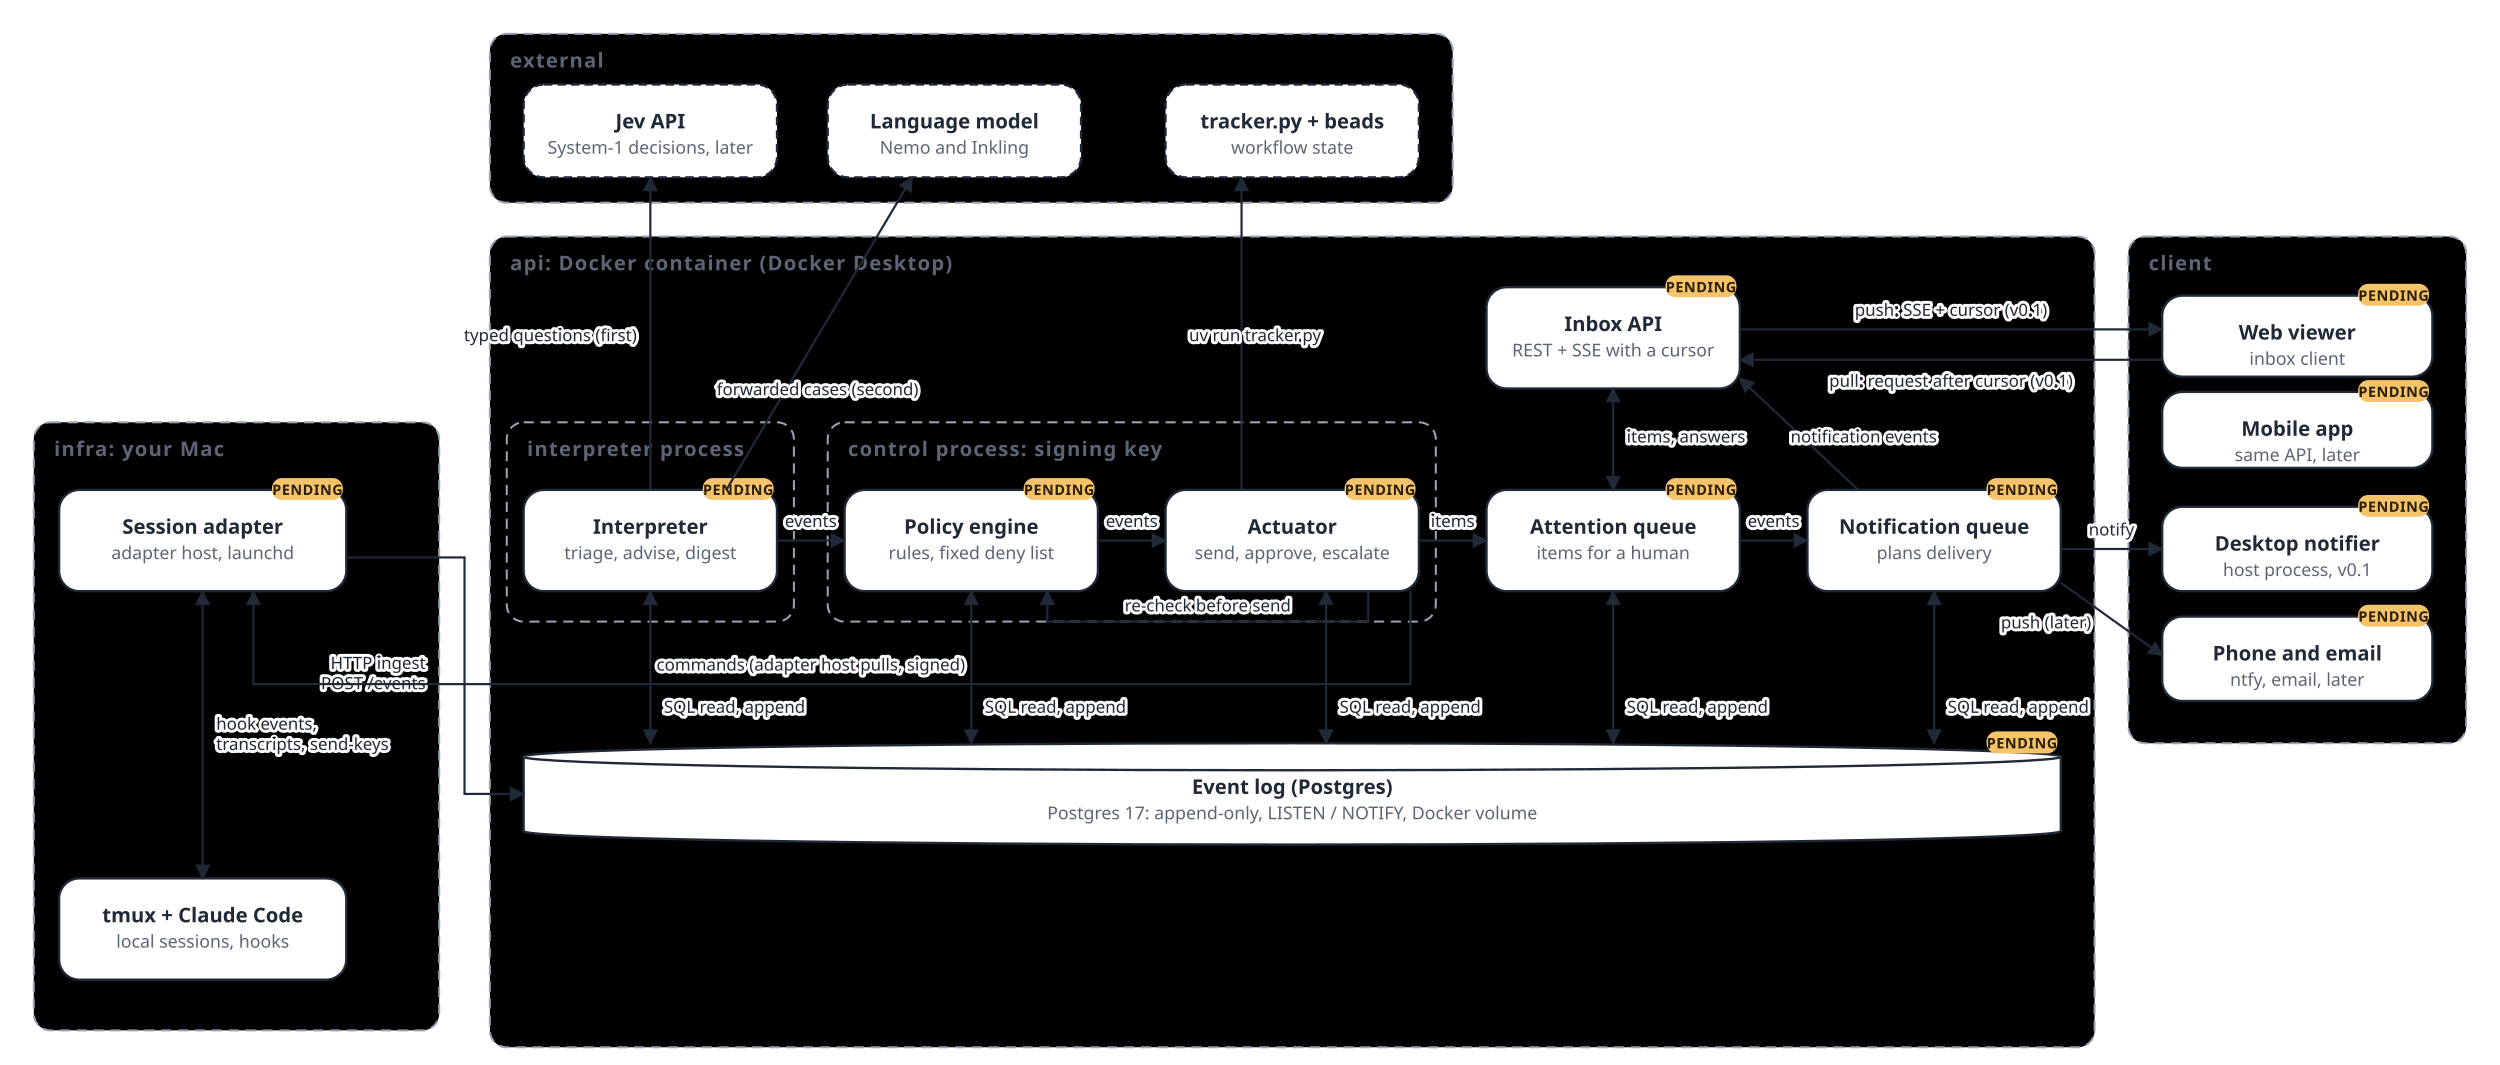
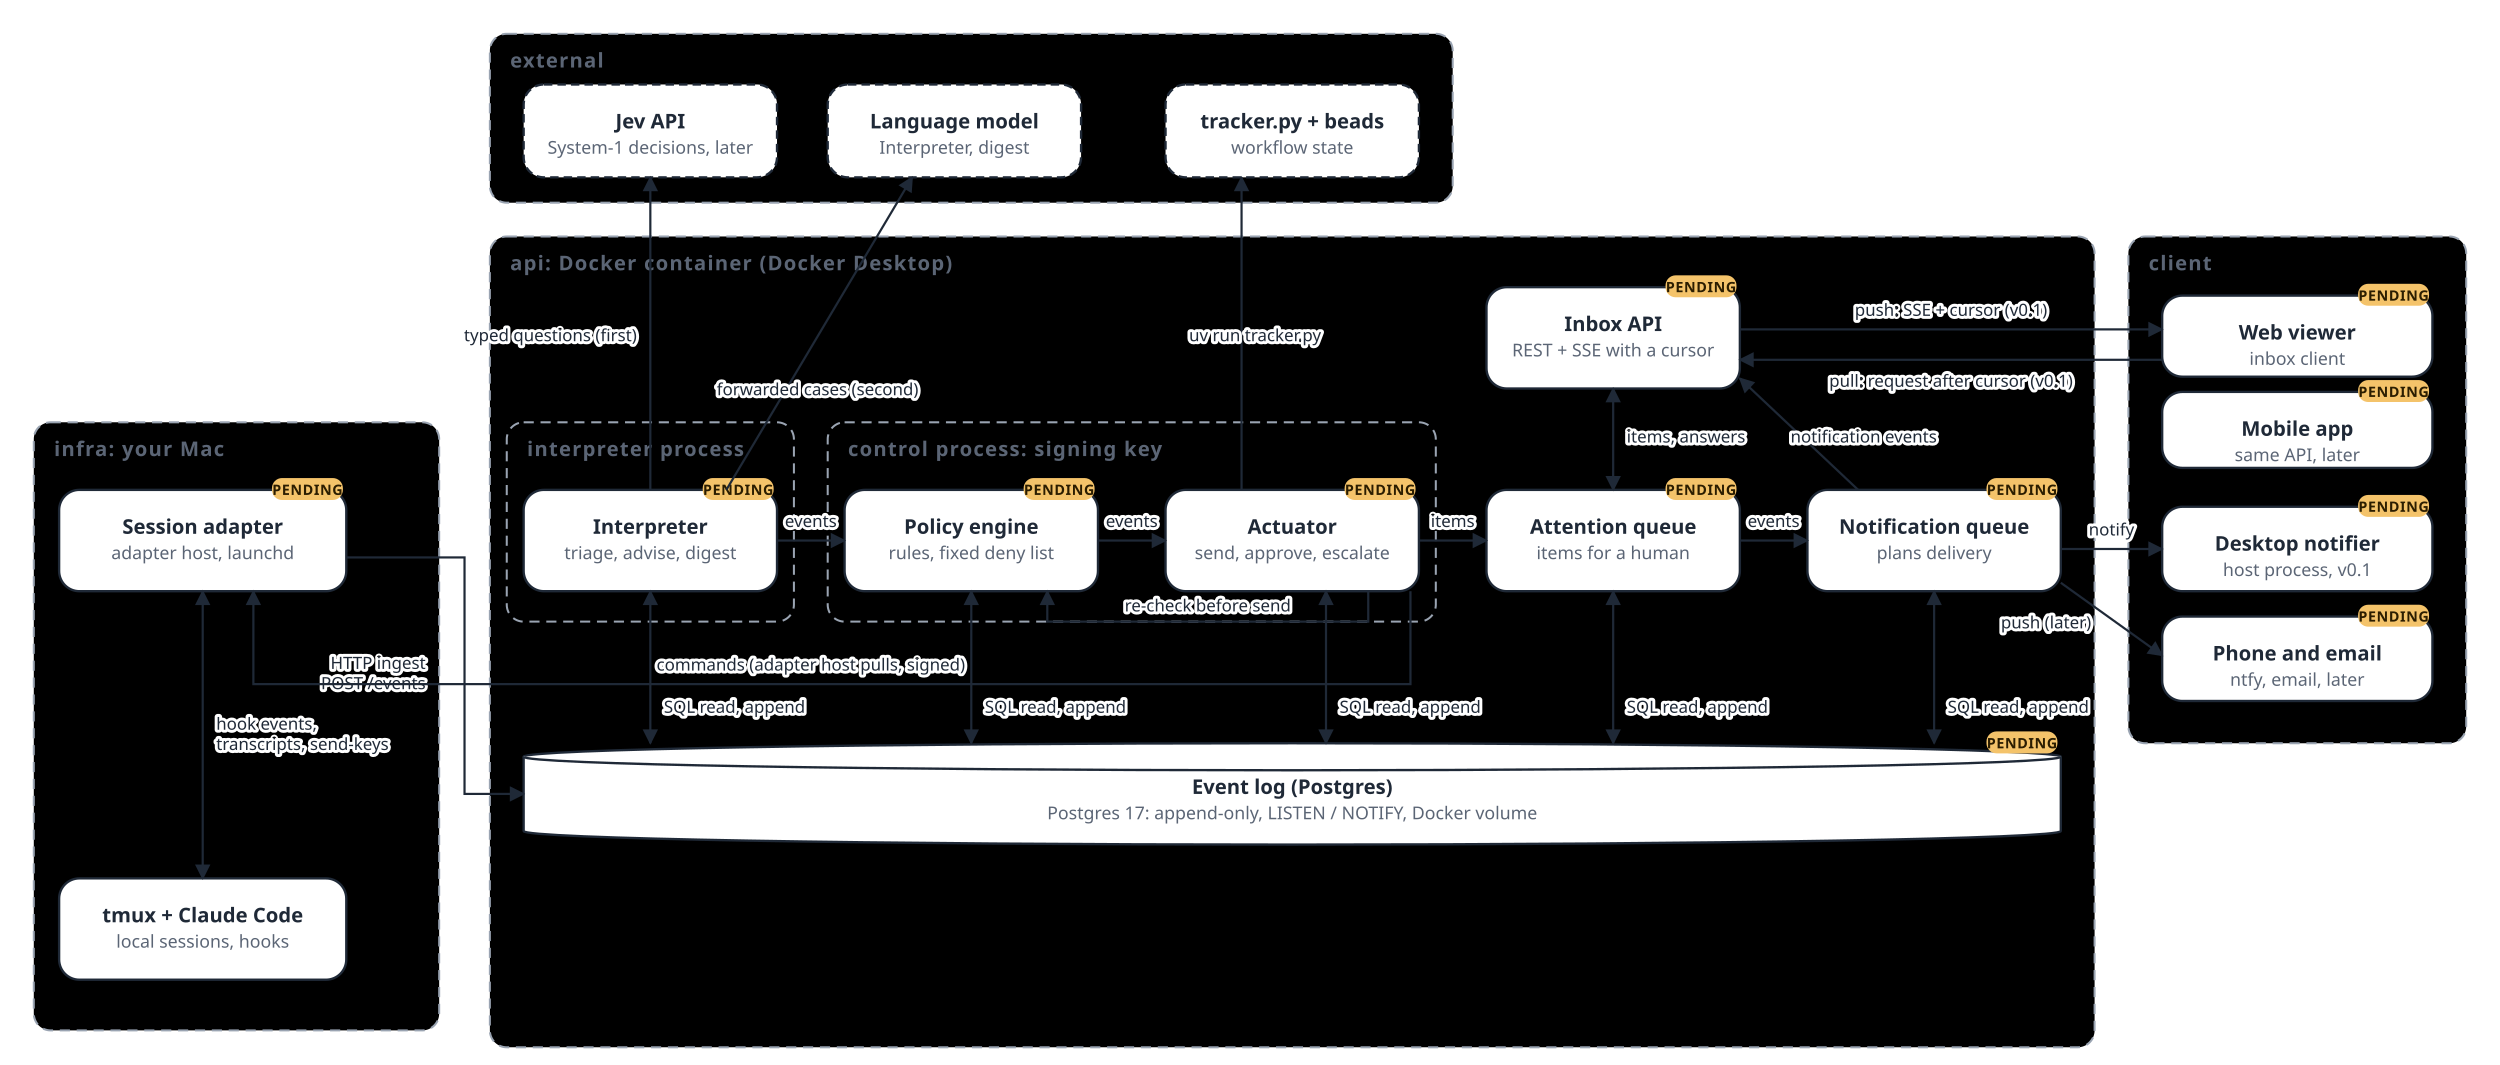
<svg xmlns="http://www.w3.org/2000/svg" id="runtime" viewBox="0 0 1480 630" role="img" aria-labelledby="rt-title rt-desc">
  <style>
#runtime .bd{fill:var(--svg-bd,none);stroke:var(--svg-bd-line,#9aa4b2);stroke-width:1.2;stroke-dasharray:6 4}
#runtime .bt{font:600 12px system-ui,sans-serif;fill:var(--svg-muted,#5b6575);letter-spacing:.06em;text-transform:uppercase}
#runtime .nr{fill:var(--svg-node,#ffffff);stroke:var(--svg-ink,#1f2937);stroke-width:1.4}
#runtime .nx{fill:var(--svg-node,#ffffff);stroke:var(--svg-ink,#1f2937);stroke-width:1.4;stroke-dasharray:5 3}
#runtime .nt{font:600 12px system-ui,sans-serif;fill:var(--svg-ink,#1f2937)}
#runtime .ns{font:400 10.5px system-ui,sans-serif;fill:var(--svg-muted,#5b6575)}
#runtime .pb{fill:var(--svg-pending,#f4c36a);stroke:none}
#runtime .pt{font:700 8.5px system-ui,sans-serif;fill:#2b1d00;letter-spacing:.04em}
#runtime .ed{fill:none;stroke:var(--svg-ink,#1f2937);stroke-width:1.3;marker-end:url(#arr-runtime)}
#runtime .el{font:400 10px system-ui,sans-serif;fill:var(--svg-ink,#1f2937);paint-order:stroke;stroke:var(--svg-page,#ffffff);stroke-width:3.5px;stroke-linejoin:round}
#runtime .ed2{fill:none;stroke:var(--svg-ink,#1f2937);stroke-width:1.3;marker-start:url(#arr-runtime);marker-end:url(#arr-runtime)}
#runtime .ar{fill:var(--svg-ink,#1f2937)}
</style>
  <defs>
    <marker id="arr-runtime" viewBox="0 0 10 10" refX="9" refY="5" markerWidth="7" markerHeight="7" orient="auto-start-reverse">
      <path class="ar" d="M0,0 L10,5 L0,10 z" />
    </marker>
  </defs>
  <g id="bound-infra">
    <rect class="bd" x="20" y="250" width="240" height="360" rx="10" />
    <text class="bt" x="32" y="270">infra: your Mac</text>
  </g>
  <g id="bound-api">
    <rect class="bd" x="290" y="140" width="950" height="480" rx="10" />
    <text class="bt" x="302" y="160">api: Docker container (Docker Desktop)</text>
  </g>
  <g id="bound-external">
    <rect class="bd" x="290" y="20" width="570" height="100" rx="10" />
    <text class="bt" x="302" y="40">external</text>
  </g>
  <g id="bound-interp">
    <rect class="bd" x="300" y="250" width="170" height="118" rx="10" />
    <text class="bt" x="312" y="270">interpreter process</text>
  </g>
  <g id="bound-control">
    <rect class="bd" x="490" y="250" width="360" height="118" rx="10" />
    <text class="bt" x="502" y="270">control process: signing key</text>
  </g>
  <g id="bound-client">
    <rect class="bd" x="1260" y="140" width="200" height="300" rx="10" />
    <text class="bt" x="1272" y="160">client</text>
  </g>
  <g id="n-adapter">
    <rect class="nr" x="35" y="290" width="170" height="60" rx="12" />
    <text class="nt" x="120.0" y="316" text-anchor="middle">Session adapter</text>
    <text class="ns" x="120.0" y="331" text-anchor="middle">adapter host, launchd</text>
    <rect class="pb" x="161" y="283" width="42" height="13" rx="6" />
    <text class="pt" x="182" y="293" text-anchor="middle">PENDING</text>
  </g>
  <g id="n-tmux">
    <rect class="nr" x="35" y="520" width="170" height="60" rx="12" />
    <text class="nt" x="120.0" y="546" text-anchor="middle">tmux + Claude Code</text>
    <text class="ns" x="120.0" y="561" text-anchor="middle">local sessions, hooks</text>
  </g>
  <g id="n-interp">
    <rect class="nr" x="310" y="290" width="150" height="60" rx="12" />
    <text class="nt" x="385.0" y="316" text-anchor="middle">Interpreter</text>
    <text class="ns" x="385.0" y="331" text-anchor="middle">triage, advise, digest</text>
    <rect class="pb" x="416" y="283" width="42" height="13" rx="6" />
    <text class="pt" x="437" y="293" text-anchor="middle">PENDING</text>
  </g>
  <g id="n-policy">
    <rect class="nr" x="500" y="290" width="150" height="60" rx="12" />
    <text class="nt" x="575.0" y="316" text-anchor="middle">Policy engine</text>
    <text class="ns" x="575.0" y="331" text-anchor="middle">rules, fixed deny list</text>
    <rect class="pb" x="606" y="283" width="42" height="13" rx="6" />
    <text class="pt" x="627" y="293" text-anchor="middle">PENDING</text>
  </g>
  <g id="n-actuator">
    <rect class="nr" x="690" y="290" width="150" height="60" rx="12" />
    <text class="nt" x="765.0" y="316" text-anchor="middle">Actuator</text>
    <text class="ns" x="765.0" y="331" text-anchor="middle">send, approve, escalate</text>
    <rect class="pb" x="796" y="283" width="42" height="13" rx="6" />
    <text class="pt" x="817" y="293" text-anchor="middle">PENDING</text>
  </g>
  <g id="n-attn">
    <rect class="nr" x="880" y="290" width="150" height="60" rx="12" />
    <text class="nt" x="955.0" y="316" text-anchor="middle">Attention queue</text>
    <text class="ns" x="955.0" y="331" text-anchor="middle">items for a human</text>
    <rect class="pb" x="986" y="283" width="42" height="13" rx="6" />
    <text class="pt" x="1007" y="293" text-anchor="middle">PENDING</text>
  </g>
  <g id="n-notq">
    <rect class="nr" x="1070" y="290" width="150" height="60" rx="12" />
    <text class="nt" x="1145.0" y="316" text-anchor="middle">Notification queue</text>
    <text class="ns" x="1145.0" y="331" text-anchor="middle">plans delivery</text>
    <rect class="pb" x="1176" y="283" width="42" height="13" rx="6" />
    <text class="pt" x="1197" y="293" text-anchor="middle">PENDING</text>
  </g>
  <g id="n-inbox">
    <rect class="nr" x="880" y="170" width="150" height="60" rx="12" />
    <text class="nt" x="955.0" y="196" text-anchor="middle">Inbox API</text>
    <text class="ns" x="955.0" y="211" text-anchor="middle">REST + SSE with a cursor</text>
    <rect class="pb" x="986" y="163" width="42" height="13" rx="6" />
    <text class="pt" x="1007" y="173" text-anchor="middle">PENDING</text>
  </g>
  <g id="n-log">
    <path class="nr" d="M310,448 a455.0,8 0 0 1 910,0 v44 a455.0,8 0 0 1 -910,0 z" />
    <path class="nr" fill="none" d="M310,448 a455.0,8 0 0 0 910,0" />
    <text class="nt" x="765.0" y="470" text-anchor="middle">Event log (Postgres)</text>
    <text class="ns" x="765.0" y="485" text-anchor="middle">Postgres 17: append-only, LISTEN / NOTIFY, Docker volume</text>
    <rect class="pb" x="1176" y="433" width="42" height="13" rx="6" />
    <text class="pt" x="1197" y="443" text-anchor="middle">PENDING</text>
  </g>
  <g id="n-jev">
    <rect class="nx" x="310" y="50" width="150" height="55" rx="12" />
    <text class="nt" x="385.0" y="76" text-anchor="middle">Jev API</text>
    <text class="ns" x="385.0" y="91" text-anchor="middle">System-1 decisions, later</text>
  </g>
  <g id="n-claude">
    <rect class="nx" x="490" y="50" width="150" height="55" rx="12" />
    <text class="nt" x="565.0" y="76" text-anchor="middle">Language model</text>
-     <text class="ns" x="565.0" y="91" text-anchor="middle">Nemo and Inkling</text>
+     <text class="ns" x="565.0" y="91" text-anchor="middle">Interpreter, digest</text>
  </g>
  <g id="n-tracker">
    <rect class="nx" x="690" y="50" width="150" height="55" rx="12" />
    <text class="nt" x="765.0" y="76" text-anchor="middle">tracker.py + beads</text>
    <text class="ns" x="765.0" y="91" text-anchor="middle">workflow state</text>
  </g>
  <g id="n-web">
    <rect class="nr" x="1280" y="175" width="160" height="48" rx="12" />
    <text class="nt" x="1360.0" y="201" text-anchor="middle">Web viewer</text>
    <text class="ns" x="1360.0" y="216" text-anchor="middle">inbox client</text>
    <rect class="pb" x="1396" y="168" width="42" height="13" rx="6" />
    <text class="pt" x="1417" y="178" text-anchor="middle">PENDING</text>
  </g>
  <g id="n-mobile">
    <rect class="nr" x="1280" y="232" width="160" height="45" rx="12" />
    <text class="nt" x="1360.0" y="258" text-anchor="middle">Mobile app</text>
    <text class="ns" x="1360.0" y="273" text-anchor="middle">same API, later</text>
    <rect class="pb" x="1396" y="225" width="42" height="13" rx="6" />
    <text class="pt" x="1417" y="235" text-anchor="middle">PENDING</text>
  </g>
  <g id="n-desktop">
    <rect class="nr" x="1280" y="300" width="160" height="50" rx="12" />
    <text class="nt" x="1360.0" y="326" text-anchor="middle">Desktop notifier</text>
    <text class="ns" x="1360.0" y="341" text-anchor="middle">host process, v0.1</text>
    <rect class="pb" x="1396" y="293" width="42" height="13" rx="6" />
    <text class="pt" x="1417" y="303" text-anchor="middle">PENDING</text>
  </g>
  <g id="n-phone">
    <rect class="nr" x="1280" y="365" width="160" height="50" rx="12" />
    <text class="nt" x="1360.0" y="391" text-anchor="middle">Phone and email</text>
    <text class="ns" x="1360.0" y="406" text-anchor="middle">ntfy, email, later</text>
    <rect class="pb" x="1396" y="358" width="42" height="13" rx="6" />
    <text class="pt" x="1417" y="368" text-anchor="middle">PENDING</text>
  </g>
  <path class="ed2" d="M120,350 V520" />
  <text class="el" x="128" y="432" text-anchor="start">hook events,</text>
  <text class="el" x="128" y="444" text-anchor="start">transcripts, send-keys</text>
  <path class="ed" d="M205,330 H275 V470 H310" />
  <text class="el" x="252" y="396" text-anchor="end">HTTP ingest</text>
  <text class="el" x="252" y="408" text-anchor="end">POST /events</text>
  <path class="ed" d="M835,350 V405 H150 V350" />
  <text class="el" x="480" y="397" text-anchor="middle">commands (adapter host pulls, signed)</text>
  <path class="ed" d="M810,350 V368 H620 V350" />
  <text class="el" x="715" y="362" text-anchor="middle">re-check before send</text>
  <path class="ed" d="M460,320 H500" />
  <text class="el" x="480" y="312" text-anchor="middle">events</text>
  <path class="ed" d="M650,320 H690" />
  <text class="el" x="670" y="312" text-anchor="middle">events</text>
  <path class="ed" d="M840,320 H880" />
  <text class="el" x="860" y="312" text-anchor="middle">items</text>
  <path class="ed" d="M1030,320 H1070" />
  <text class="el" x="1050" y="312" text-anchor="middle">events</text>
  <path class="ed2" d="M385,350 V440" />
  <text class="el" x="393" y="422" text-anchor="start">SQL read, append</text>
  <path class="ed2" d="M575,350 V440" />
  <text class="el" x="583" y="422" text-anchor="start">SQL read, append</text>
  <path class="ed2" d="M785,350 V440" />
  <text class="el" x="793" y="422" text-anchor="start">SQL read, append</text>
  <path class="ed2" d="M955,350 V440" />
  <text class="el" x="963" y="422" text-anchor="start">SQL read, append</text>
  <path class="ed2" d="M1145,350 V440" />
  <text class="el" x="1153" y="422" text-anchor="start">SQL read, append</text>
  <path class="ed2" d="M955,290 V230" />
  <text class="el" x="963" y="262" text-anchor="start">items, answers</text>
  <path class="ed" d="M1030,195 H1280" />
  <text class="el" x="1155" y="187" text-anchor="middle">push: SSE + cursor (v0.1)</text>
  <path class="ed" d="M1280,213 H1030" />
  <text class="el" x="1155" y="229" text-anchor="middle">pull: request after cursor (v0.1)</text>
  <path class="ed" d="M1100,290 L1030,224" />
  <text class="el" x="1060" y="262" text-anchor="start">notification events</text>
  <path class="ed" d="M1220,325 H1280" />
  <text class="el" x="1250" y="317" text-anchor="middle">notify</text>
  <path class="ed" d="M1220,345 L1280,388" />
  <text class="el" x="1238" y="372" text-anchor="end">push (later)</text>
  <path class="ed" d="M385,290 V105" />
  <text class="el" x="377" y="202" text-anchor="end">typed questions (first)</text>
  <path class="ed" d="M430,290 L540,105" />
  <text class="el" x="484" y="234" text-anchor="middle">forwarded cases (second)</text>
  <path class="ed" d="M735,290 V105" />
  <text class="el" x="743" y="202" text-anchor="middle">uv run tracker.py</text>
</svg>
